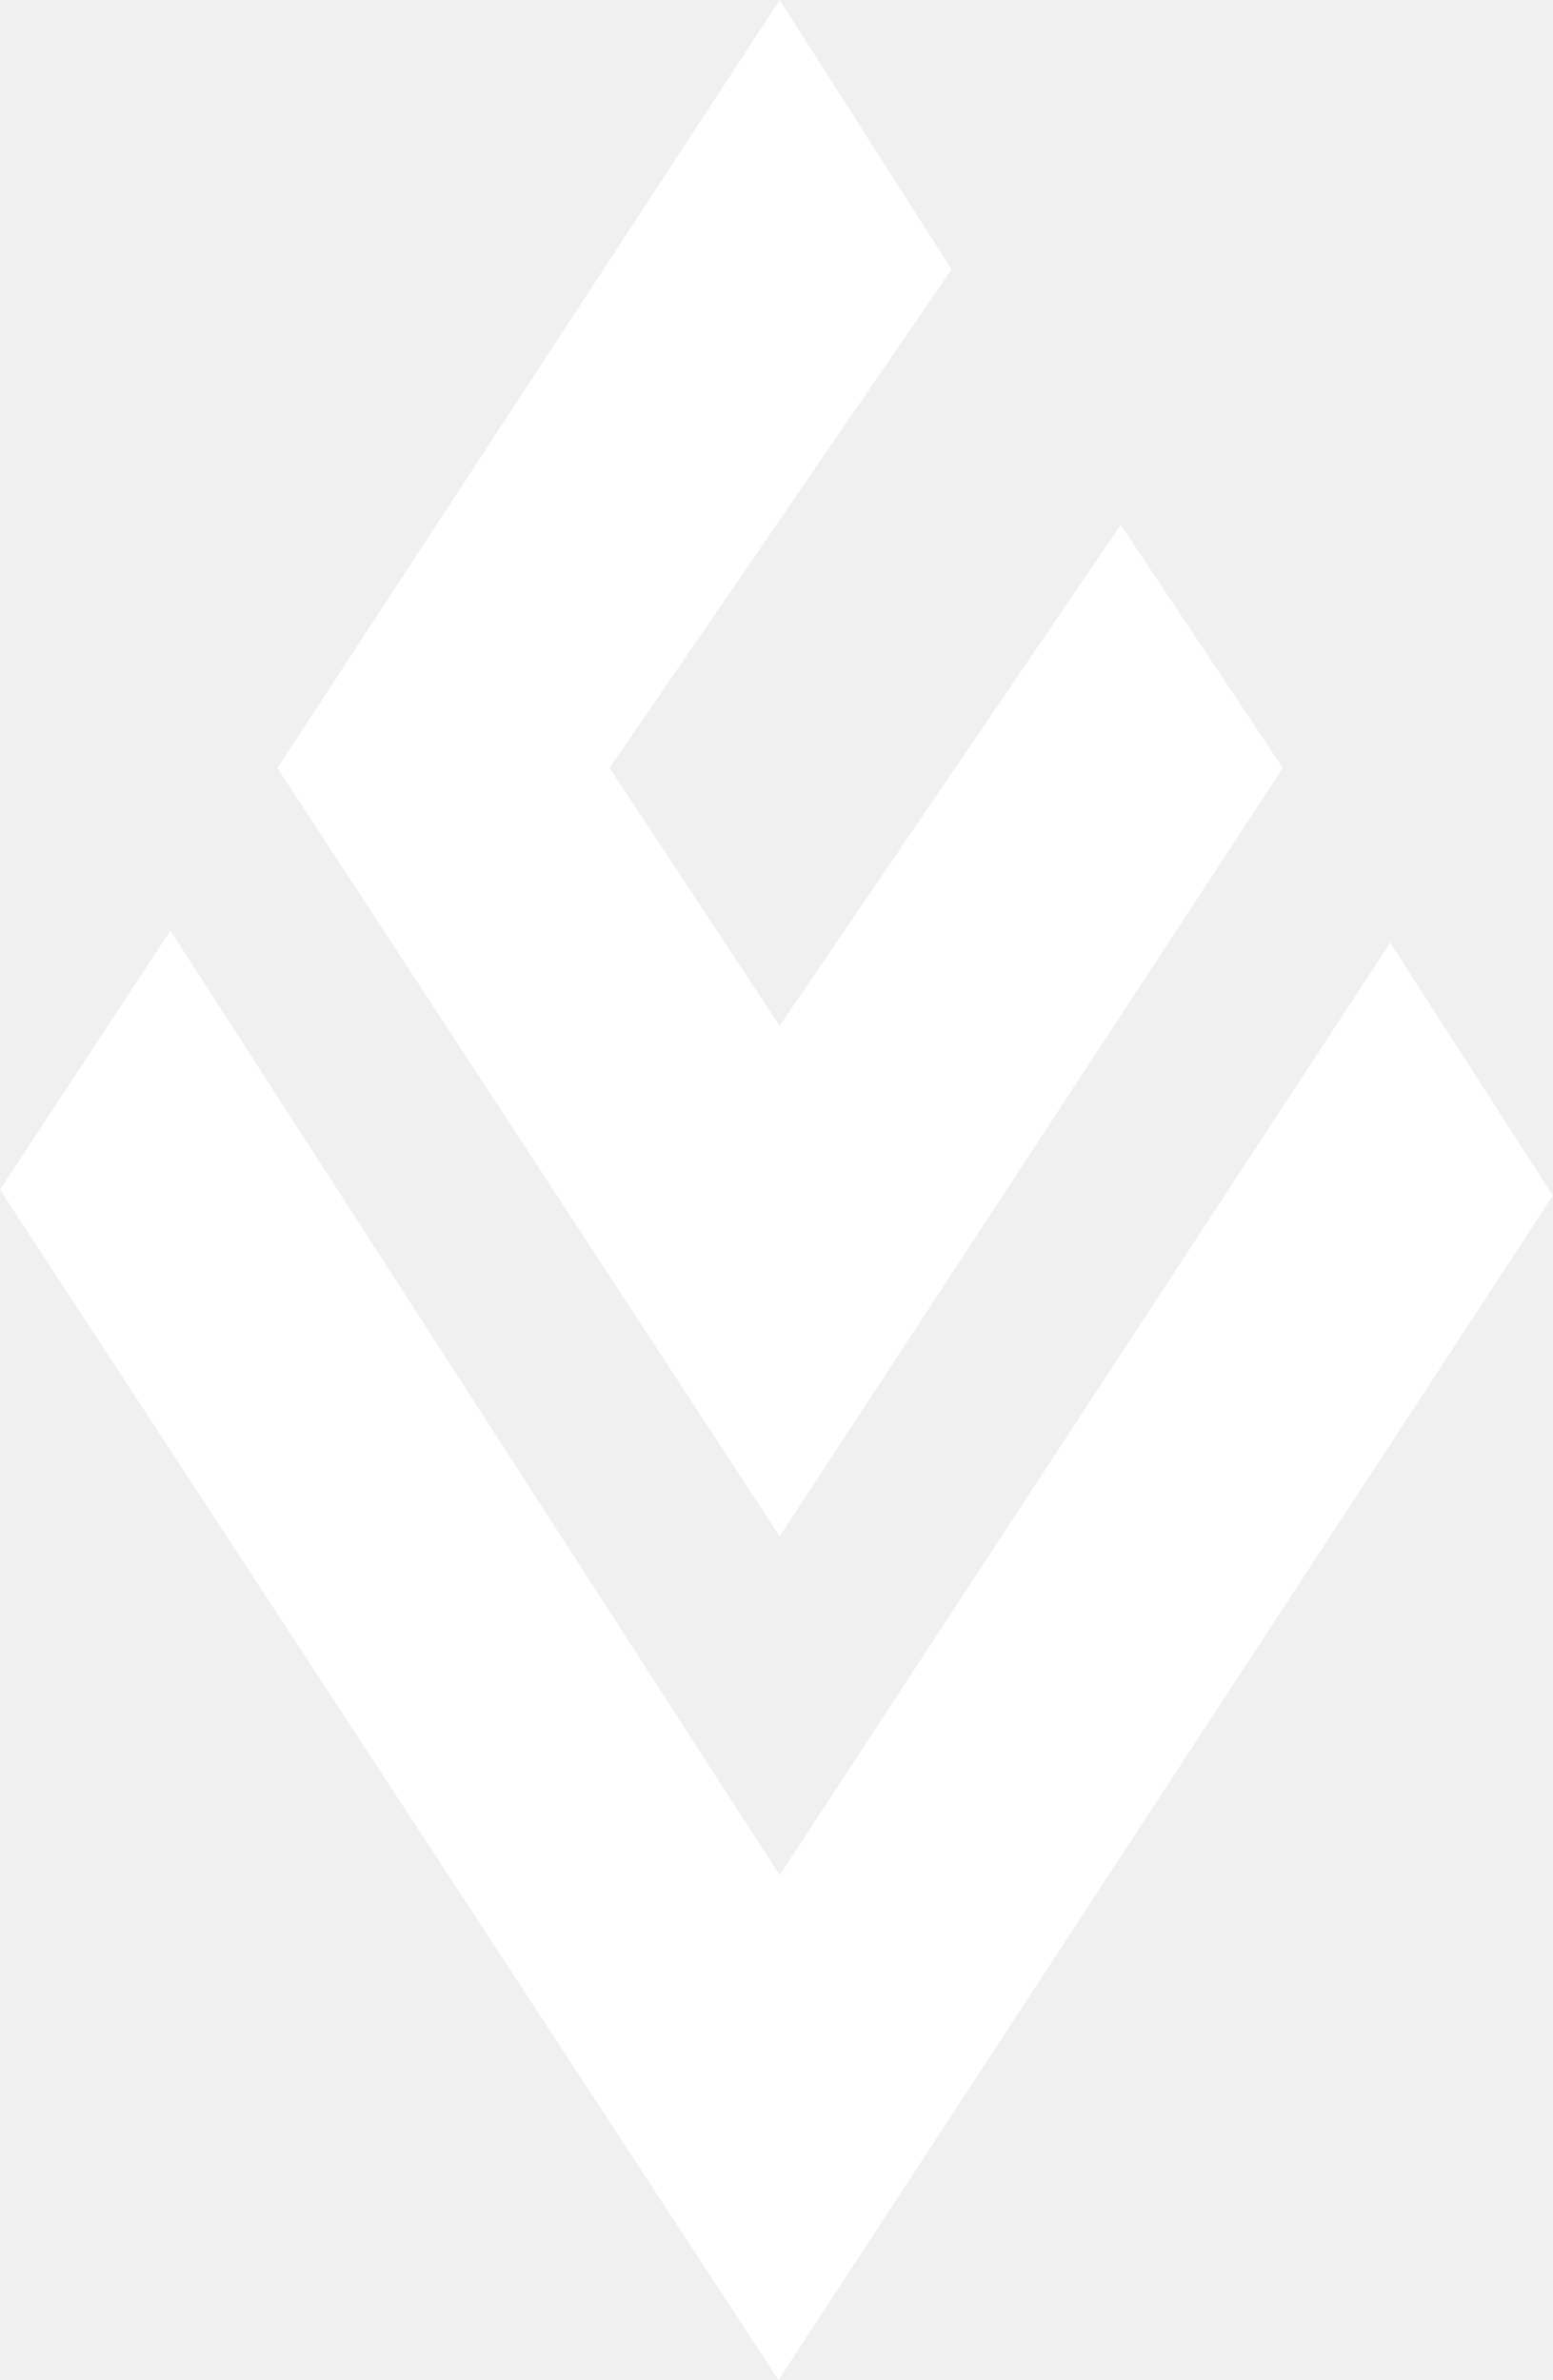
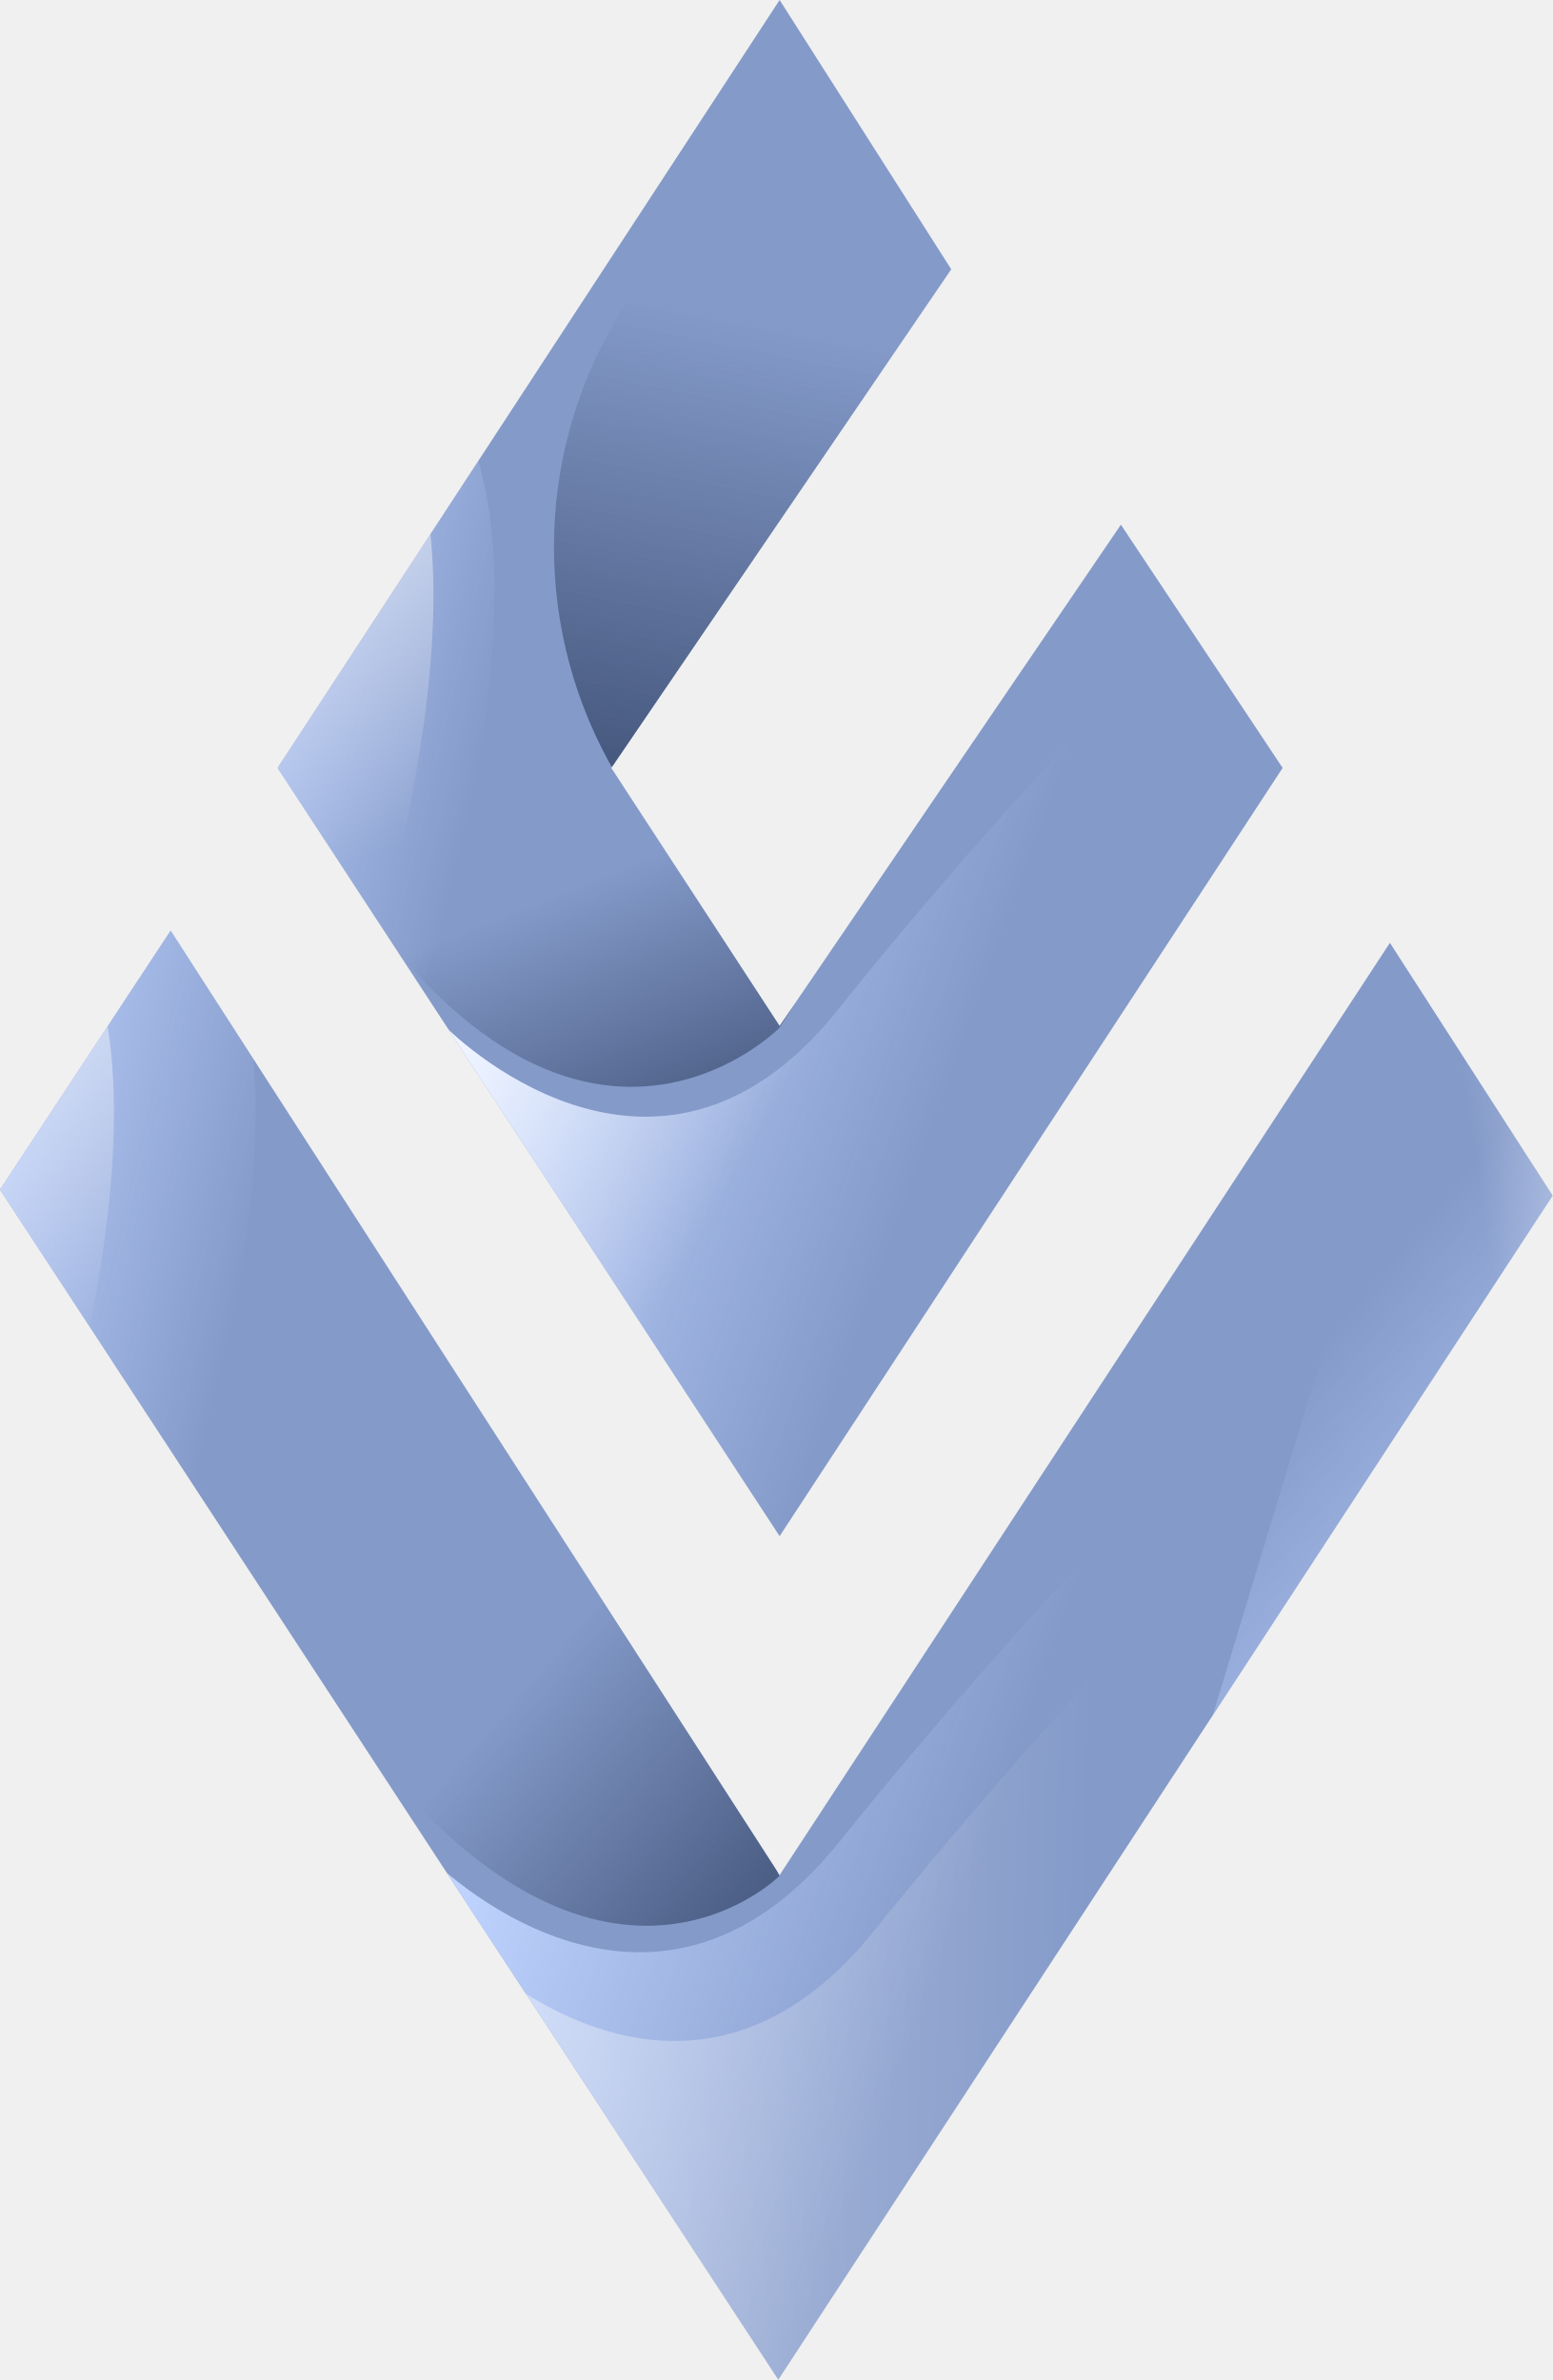
- <svg xmlns="http://www.w3.org/2000/svg" fill="#fff" width="100%" height="100%" viewBox="0 0 52.5 80.48">
-   <g class="cls-6">
-     <g id="Слой_2" data-name="Слой 2">
-       <g id="Layer_1" data-name="Layer 1">
-         <g class="cls-7">
-           <g class="cls-8">
-             <polygon class="cls-9" points="0 40.23 5.76 31.47 26.36 63.41 47 31.88 52.5 40.43 26.32 80.48 0 40.23" />
-             <polygon class="cls-9" points="9.38 25.97 26.36 0 32.17 9.11 20.61 25.97 26.36 34.69 37.89 17.75 43.37 25.97 26.36 51.95 9.38 25.97" />
+ <svg xmlns="http://www.w3.org/2000/svg" xmlns:xlink="http://www.w3.org/1999/xlink" viewBox="0 0 47.04 72.12" width="50px">
+   <defs>
+     <style>.cls-1{fill:url(#linear-gradient);}.cls-2{fill:url(#linear-gradient-2);}.cls-3{fill:url(#linear-gradient-3);}.cls-4{fill:url(#linear-gradient-4);}.cls-5{fill:url(#linear-gradient-5);}.cls-6{fill:url(#linear-gradient-6);}.cls-7{fill:url(#linear-gradient-7);}.cls-8{fill:url(#linear-gradient-8);}.cls-9{fill:url(#linear-gradient-9);}.cls-10{fill:url(#linear-gradient-10);}.cls-11{mix-blend-mode:screen;fill:url(#linear-gradient-11);}.cls-12{fill:url(#linear-gradient-12);}.cls-13{fill:url(#linear-gradient-13);}.cls-14{isolation:isolate;}.cls-15{fill:#849ac9;}.cls-16{mask:url(#mask);}.cls-17{fill:#415378;}.cls-18{mask:url(#mask-2);}.cls-19{mix-blend-mode:overlay;}.cls-20{fill:#bfd3ff;}.cls-21{mask:url(#mask-3);}.cls-22{fill:#fff;}</style>
+     <linearGradient id="linear-gradient" x1="22.8" y1="34.64" x2="19.31" y2="26.06" gradientUnits="userSpaceOnUse">
+       <stop offset="0" stop-color="#fff" />
+       <stop offset="0.1" stop-color="#e4e4e4" />
+       <stop offset="1" />
+     </linearGradient>
+     <linearGradient id="linear-gradient-2" x1="21.73" y1="24.87" x2="24.67" y2="10.08" xlink:href="#linear-gradient" />
+     <linearGradient id="linear-gradient-3" x1="25.63" y1="56.92" x2="17.16" y2="49.58" xlink:href="#linear-gradient" />
+     <linearGradient id="linear-gradient-4" x1="5.43" y1="18.95" x2="15.09" y2="21.24" xlink:href="#linear-gradient" />
+     <linearGradient id="linear-gradient-5" x1="-1.81" y1="34.74" x2="7.85" y2="37.03" xlink:href="#linear-gradient" />
+     <linearGradient id="linear-gradient-6" x1="16.41" y1="50.65" x2="30" y2="55.59" xlink:href="#linear-gradient" />
+     <linearGradient id="linear-gradient-7" x1="16.71" y1="25.69" x2="29.74" y2="30.42" xlink:href="#linear-gradient" />
+     <linearGradient id="linear-gradient-8" x1="48.25" y1="51.21" x2="38.17" y2="42.84" xlink:href="#linear-gradient" />
+     <linearGradient id="linear-gradient-9" x1="4.93" y1="7.54" x2="11.79" y2="25.72" gradientUnits="userSpaceOnUse">
+       <stop offset="0" stop-color="#fff" />
+       <stop offset="0.1" stop-color="#e4e4e4" />
+       <stop offset="0.16" stop-color="#d5d5d5" />
+       <stop offset="1" />
+     </linearGradient>
+     <linearGradient id="linear-gradient-10" x1="-5.36" y1="21.3" x2="1.94" y2="41.19" xlink:href="#linear-gradient" />
+     <linearGradient id="linear-gradient-11" x1="-9.8" y1="58.77" x2="32.92" y2="60.28" xlink:href="#linear-gradient" />
+     <linearGradient id="linear-gradient-12" x1="16.05" y1="21.6" x2="26.78" y2="27.61" xlink:href="#linear-gradient" />
+     <linearGradient id="linear-gradient-13" x1="55.68" y1="39.3" x2="45.59" y2="40.87" xlink:href="#linear-gradient" />
+     <mask id="mask" x="0" y="0" width="47.04" height="72.12" maskUnits="userSpaceOnUse">
+       <path class="cls-1" d="M23.61,31.15s-7.17,7.27-15-7.55C0,7.27,16.81,7.08,16.81,7.08S33,16.89,23.61,31.15Z" />
+       <path class="cls-2" d="M18.66,23.46a13.57,13.57,0,0,1,0-13.77c4.19-7.58,13.45-2.61,13.49-2.61s-4.94,9.41-4.94,9.41Z" />
+       <path class="cls-3" d="M23.61,56.85s-5.41,5.38-12.71-4.2c-8.09-10.6,4.51-13.74,4.51-13.74l8.2,17.93" />
+     </mask>
+     <mask id="mask-2" x="-0.83" y="0" width="51.16" height="78.7" maskUnits="userSpaceOnUse">
+       <path class="cls-4" d="M6.41,20.41l6.3,9.87s4.36-12.74,1-18.1S6.41,20.41,6.41,20.41Z" />
+       <path class="cls-5" d="M-.83,36.2l6.3,9.87s4.36-12.74,1-18.1S-.83,36.2-.83,36.2Z" />
+       <path class="cls-6" d="M13.05,56.31s6.58,6.73,12.38-.5c5.26-6.56,23.68-27.83,22.68-15S25.21,78.7,25.21,78.7Z" />
+       <path class="cls-7" d="M13.49,31.11s6.31,6.45,11.87-.48c5-6.29,22.71-26.69,21.75-14.41s-22,36.36-22,36.36Z" />
+       <polygon class="cls-8" points="44.39 26.72 50.33 35.34 34.09 60.74 44.39 26.72" />
+     </mask>
+     <mask id="mask-3" x="-5.12" y="0" width="57.75" height="81.39" maskUnits="userSpaceOnUse">
+       <path class="cls-9" d="M4.56,20.52l6.3,9.87s4.36-12.74,1-18.1S4.56,20.52,4.56,20.52Z" />
+       <path class="cls-10" d="M-5.12,36.2l6.3,9.87s4.36-12.74,1-18.1S-5.12,36.2-5.12,36.2Z" />
+       <path class="cls-11" d="M14.11,59s6.58,6.73,12.38-.5c5.26-6.56,23.68-27.83,22.68-15s-22.9,37.92-22.9,37.92Z" />
+       <path class="cls-12" d="M13.49,31.11s6.31,6.45,11.87-.48c5-6.29,22.71-26.69,21.75-14.41s-22,36.36-22,36.36Z" />
+       <polygon class="cls-13" points="46.69 24.49 52.62 33.12 36.38 58.52 46.69 24.49" />
+     </mask>
+   </defs>
+   <g class="cls-14">
+     <g id="Layer_2" data-name="Layer 2">
+       <g id="Layer_1-2" data-name="Layer 1">
+         <polygon class="cls-15" points="0 36.05 5.17 28.2 23.62 56.82 42.11 28.57 47.04 36.23 23.58 72.11 0 36.05" />
+         <polygon class="cls-15" points="8.41 23.27 23.62 0 28.82 8.16 18.52 23.27 23.62 31.09 33.96 15.9 38.86 23.27 23.62 46.55 8.41 23.27" />
+         <g class="cls-16">
+           <polygon class="cls-17" points="0 36.05 5.17 28.2 23.62 56.82 42.11 28.57 47.04 36.23 23.58 72.11 0 36.05" />
+           <polygon class="cls-17" points="8.41 23.27 23.62 0 28.82 8.16 18.52 23.27 23.62 31.09 33.96 15.9 38.86 23.27 23.62 46.55 8.41 23.27" />
+         </g>
+         <g class="cls-18">
+           <g class="cls-19">
+             <polygon class="cls-20" points="0 36.05 5.17 28.2 23.62 56.82 42.11 28.57 47.04 36.23 23.58 72.11 0 36.05" />
+             <polygon class="cls-20" points="8.41 23.27 23.62 0 28.82 8.16 18.47 23.27 23.62 31.09 33.96 15.9 38.86 23.27 23.62 46.55 8.41 23.27" />
+           </g>
+         </g>
+         <g class="cls-21">
+           <g class="cls-19">
+             <polygon class="cls-22" points="0 36.05 5.17 28.2 23.62 56.82 42.11 28.57 47.04 36.23 23.58 72.11 0 36.05" />
+             <polygon class="cls-22" points="8.41 23.27 23.62 0 28.82 8.16 18.47 23.27 23.62 31.09 33.96 15.9 38.86 23.27 23.62 46.55 8.41 23.27" />
          </g>
        </g>
      </g>
    </g>
  </g>
</svg>
